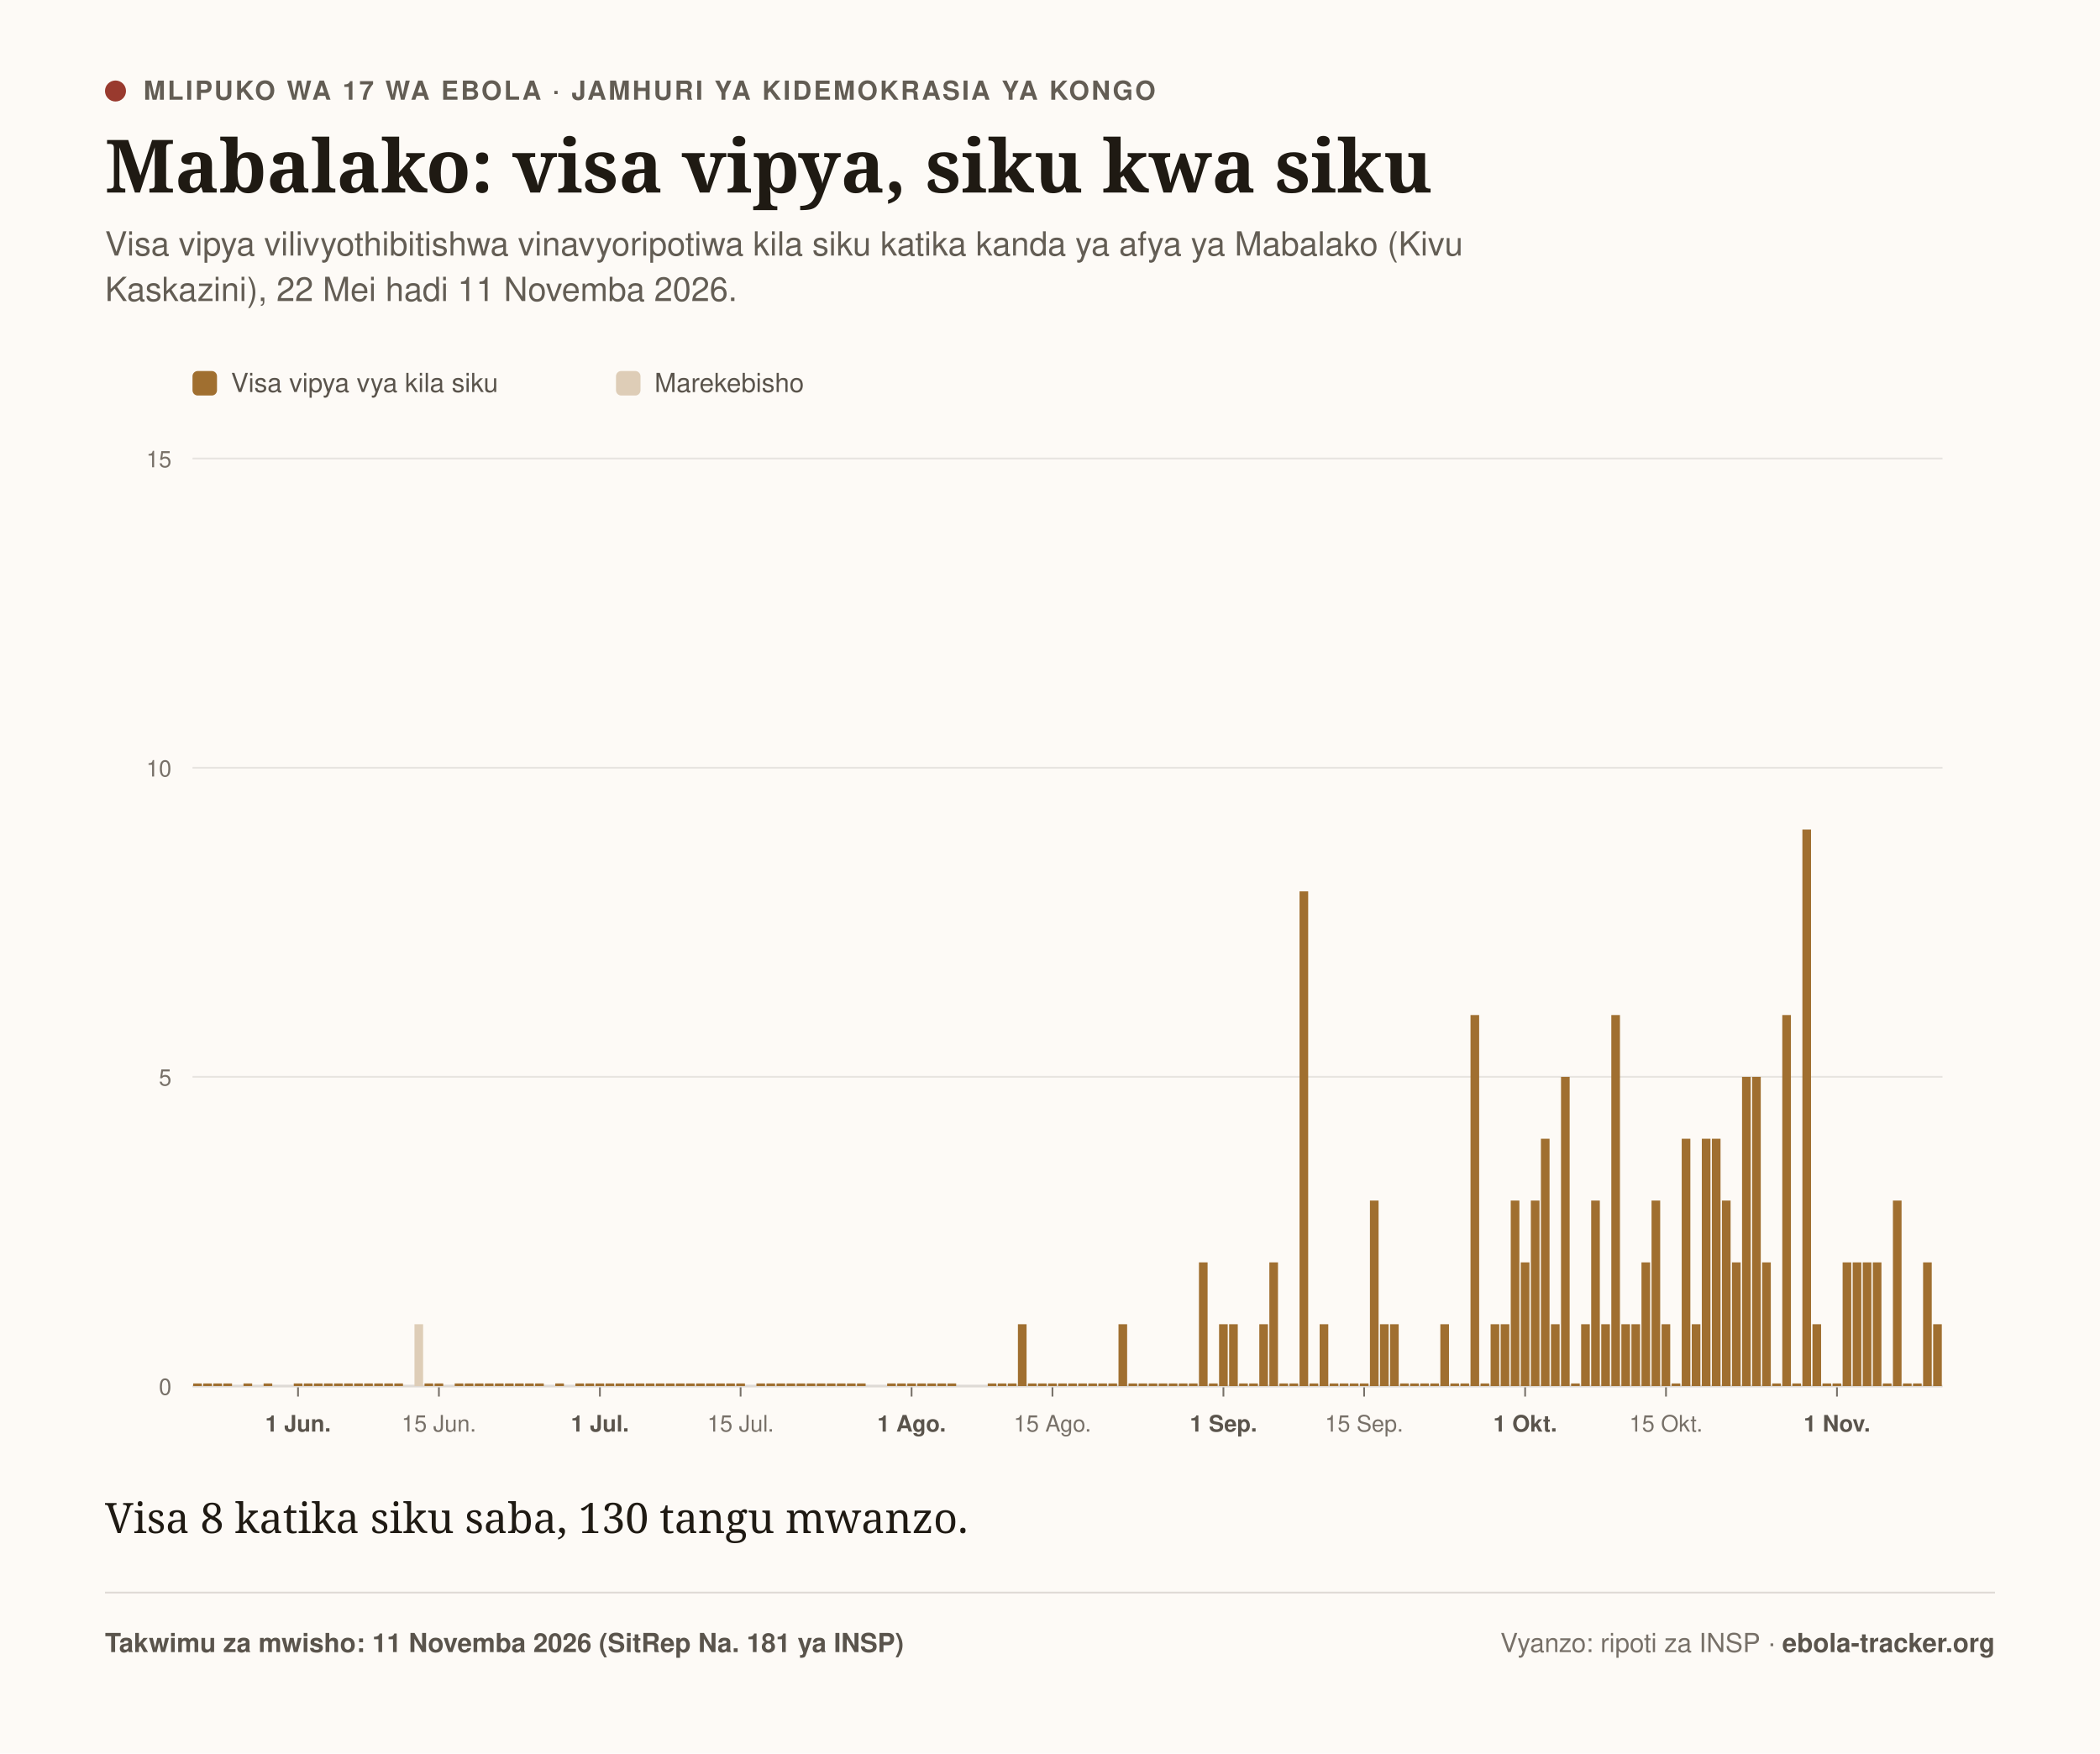
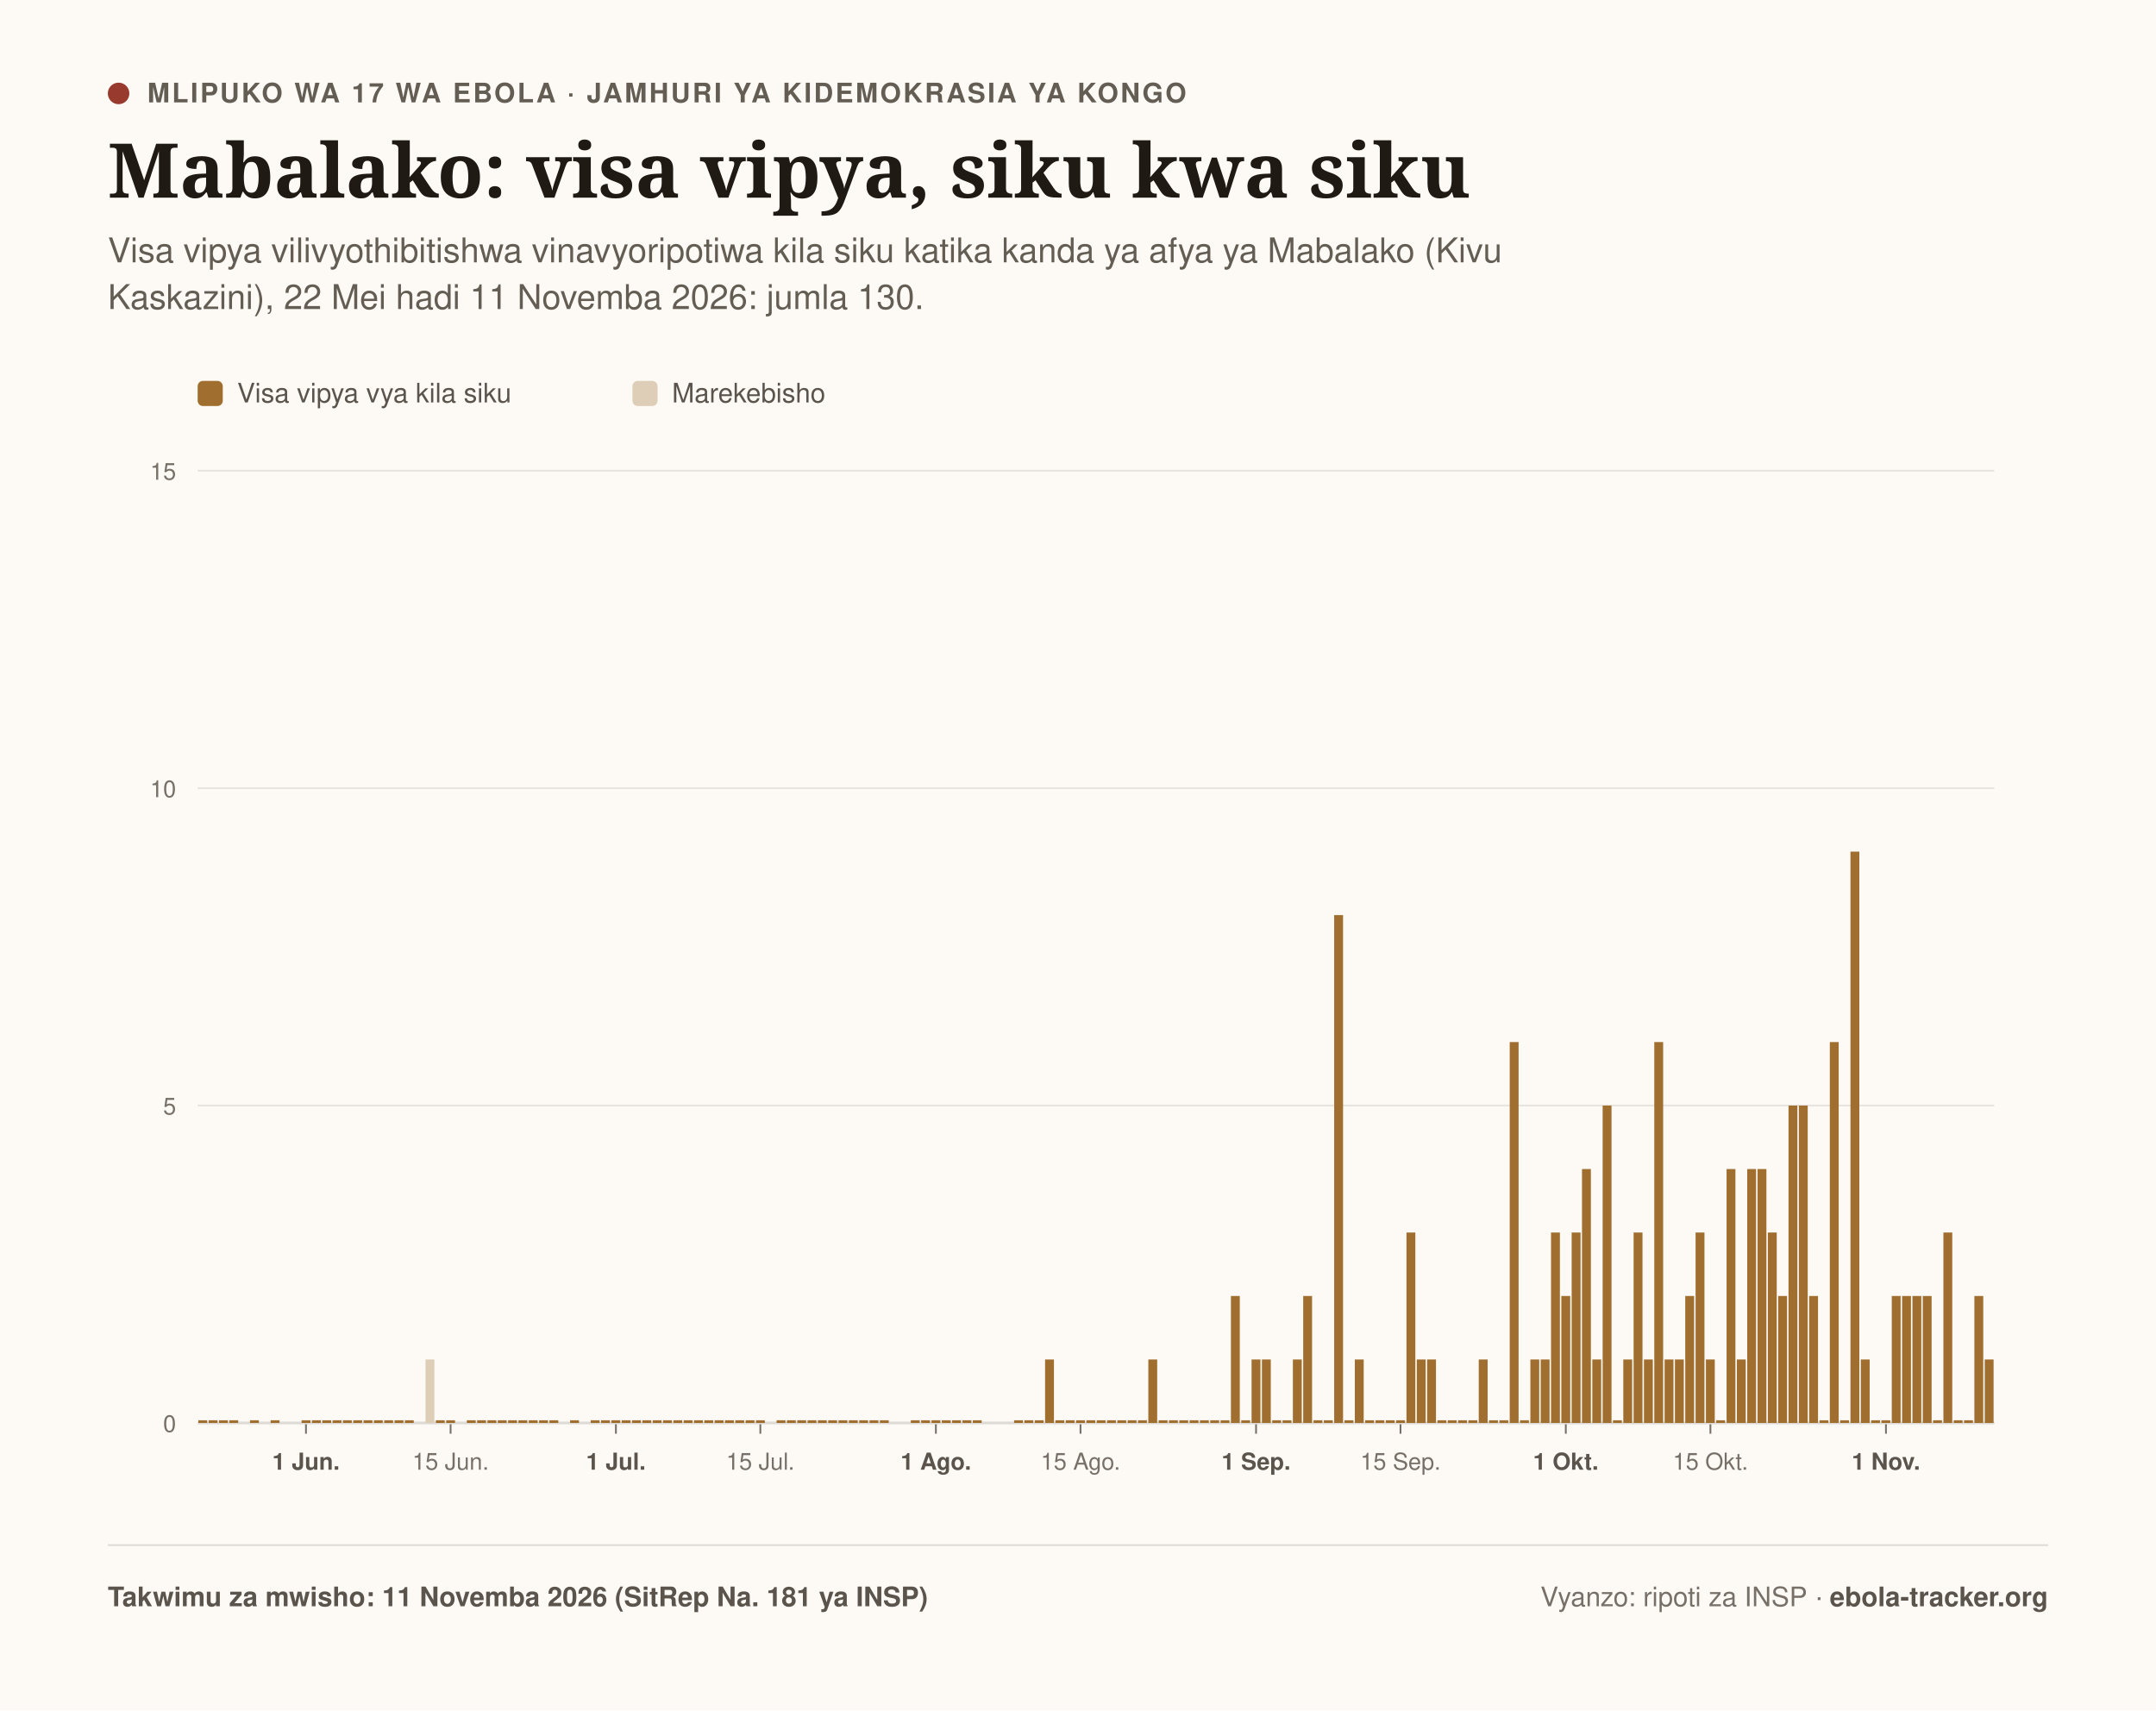
- <svg xmlns="http://www.w3.org/2000/svg" viewBox="0 0 1200 1002" role="img" aria-label="Mabalako: visa vipya, siku kwa siku. Visa vipya vilivyothibitishwa vinavyoripotiwa kila siku katika kanda ya afya ya Mabalako (Kivu Kaskazini), 22 Mei hadi 11 Novemba 2026.">
-   <rect width="1200" height="1002" fill="#FDFAF6" />
+ <svg xmlns="http://www.w3.org/2000/svg" viewBox="0 0 1200 952" role="img" aria-label="Mabalako: visa vipya, siku kwa siku. Visa vipya vilivyothibitishwa vinavyoripotiwa kila siku katika kanda ya afya ya Mabalako (Kivu Kaskazini), 22 Mei hadi 11 Novemba 2026: jumla 130.">
+   <rect width="1200" height="952" fill="#FDFAF6" />
  <circle cx="66" cy="52" r="6" fill="#993A2E" />
  <text x="82.0" y="57.0" font-family="'Public Sans',Helvetica,Arial,sans-serif" font-size="15" font-weight="700" fill="#635D54" text-anchor="start" letter-spacing=".08em">MLIPUKO WA 17 WA EBOLA · JAMHURI YA KIDEMOKRASIA YA KONGO</text>
  <text x="60.0" y="110.0" font-family="'Source Serif 4',Georgia,serif" font-size="42" font-weight="600" fill="#1F1A13" text-anchor="start">Mabalako: visa vipya, siku kwa siku</text>
  <text x="60.0" y="146.0" font-family="'Public Sans',Helvetica,Arial,sans-serif" font-size="19" font-weight="400" fill="#635D54" text-anchor="start">Visa vipya vilivyothibitishwa vinavyoripotiwa kila siku katika kanda ya afya ya Mabalako (Kivu</text>
-   <text x="60.0" y="172.0" font-family="'Public Sans',Helvetica,Arial,sans-serif" font-size="19" font-weight="400" fill="#635D54" text-anchor="start">Kaskazini), 22 Mei hadi 11 Novemba 2026.</text>
+   <text x="60.0" y="172.0" font-family="'Public Sans',Helvetica,Arial,sans-serif" font-size="19" font-weight="400" fill="#635D54" text-anchor="start">Kaskazini), 22 Mei hadi 11 Novemba 2026: jumla 130.</text>
  <rect x="110" y="212" width="14" height="14" rx="3" fill="#A06F30" />
  <text x="132.0" y="224.0" font-family="'Public Sans',Helvetica,Arial,sans-serif" font-size="15" font-weight="400" fill="#5A544C" text-anchor="start">Visa vipya vya kila siku</text>
  <rect x="352" y="212" width="14" height="14" rx="3" fill="#decdb7" />
  <text x="374.0" y="224.0" font-family="'Public Sans',Helvetica,Arial,sans-serif" font-size="15" font-weight="400" fill="#5A544C" text-anchor="start">Marekebisho</text>
  <line x1="110" x2="1110" y1="792.0" y2="792.0" stroke="#E7E4E0" />
  <text x="98.0" y="797.0" font-family="'Public Sans',Helvetica,Arial,sans-serif" font-size="13" font-weight="400" fill="#777068" text-anchor="end">0</text>
  <line x1="110" x2="1110" y1="615.3" y2="615.3" stroke="#E7E4E0" />
  <text x="98.0" y="620.3" font-family="'Public Sans',Helvetica,Arial,sans-serif" font-size="13" font-weight="400" fill="#777068" text-anchor="end">5</text>
  <line x1="110" x2="1110" y1="438.7" y2="438.7" stroke="#E7E4E0" />
  <text x="98.0" y="443.7" font-family="'Public Sans',Helvetica,Arial,sans-serif" font-size="13" font-weight="400" fill="#777068" text-anchor="end">10</text>
  <line x1="110" x2="1110" y1="262.0" y2="262.0" stroke="#E7E4E0" />
  <text x="98.0" y="267.0" font-family="'Public Sans',Helvetica,Arial,sans-serif" font-size="13" font-weight="400" fill="#777068" text-anchor="end">15</text>
  <line x1="170.3" x2="170.3" y1="792" y2="798" stroke="#777068" />
  <text x="170.3" y="818.0" font-family="'Public Sans',Helvetica,Arial,sans-serif" font-size="13" font-weight="600" fill="#5A544C" text-anchor="middle">1 Jun.</text>
  <line x1="250.8" x2="250.8" y1="792" y2="798" stroke="#777068" />
  <text x="250.8" y="818.0" font-family="'Public Sans',Helvetica,Arial,sans-serif" font-size="13" font-weight="400" fill="#777068" text-anchor="middle">15 Jun.</text>
  <line x1="342.8" x2="342.8" y1="792" y2="798" stroke="#777068" />
  <text x="342.8" y="818.0" font-family="'Public Sans',Helvetica,Arial,sans-serif" font-size="13" font-weight="600" fill="#5A544C" text-anchor="middle">1 Jul.</text>
  <line x1="423.2" x2="423.2" y1="792" y2="798" stroke="#777068" />
  <text x="423.2" y="818.0" font-family="'Public Sans',Helvetica,Arial,sans-serif" font-size="13" font-weight="400" fill="#777068" text-anchor="middle">15 Jul.</text>
  <line x1="520.9" x2="520.9" y1="792" y2="798" stroke="#777068" />
  <text x="520.9" y="818.0" font-family="'Public Sans',Helvetica,Arial,sans-serif" font-size="13" font-weight="600" fill="#5A544C" text-anchor="middle">1 Ago.</text>
  <line x1="601.4" x2="601.4" y1="792" y2="798" stroke="#777068" />
  <text x="601.4" y="818.0" font-family="'Public Sans',Helvetica,Arial,sans-serif" font-size="13" font-weight="400" fill="#777068" text-anchor="middle">15 Ago.</text>
  <line x1="699.1" x2="699.1" y1="792" y2="798" stroke="#777068" />
  <text x="699.1" y="818.0" font-family="'Public Sans',Helvetica,Arial,sans-serif" font-size="13" font-weight="600" fill="#5A544C" text-anchor="middle">1 Sep.</text>
  <line x1="779.5" x2="779.5" y1="792" y2="798" stroke="#777068" />
  <text x="779.5" y="818.0" font-family="'Public Sans',Helvetica,Arial,sans-serif" font-size="13" font-weight="400" fill="#777068" text-anchor="middle">15 Sep.</text>
  <line x1="871.5" x2="871.5" y1="792" y2="798" stroke="#777068" />
  <text x="871.5" y="818.0" font-family="'Public Sans',Helvetica,Arial,sans-serif" font-size="13" font-weight="600" fill="#5A544C" text-anchor="middle">1 Okt.</text>
  <line x1="952.0" x2="952.0" y1="792" y2="798" stroke="#777068" />
  <text x="952.0" y="818.0" font-family="'Public Sans',Helvetica,Arial,sans-serif" font-size="13" font-weight="400" fill="#777068" text-anchor="middle">15 Okt.</text>
  <line x1="1049.7" x2="1049.7" y1="792" y2="798" stroke="#777068" />
  <text x="1049.7" y="818.0" font-family="'Public Sans',Helvetica,Arial,sans-serif" font-size="13" font-weight="600" fill="#5A544C" text-anchor="middle">1 Nov.</text>
  <line x1="110" x2="1110" y1="792" y2="792" stroke="#DEDAD5" stroke-width="1.5" />
  <rect x="110.40" y="790.50" width="4.94" height="1.50" fill="#A06F30" />
  <rect x="116.15" y="790.50" width="4.94" height="1.50" fill="#A06F30" />
  <rect x="121.90" y="790.50" width="4.94" height="1.50" fill="#A06F30" />
  <rect x="127.64" y="790.50" width="4.94" height="1.50" fill="#A06F30" />
  <rect x="139.14" y="790.50" width="4.94" height="1.50" fill="#A06F30" />
  <rect x="150.63" y="790.50" width="4.94" height="1.50" fill="#A06F30" />
  <rect x="167.87" y="790.50" width="4.94" height="1.50" fill="#A06F30" />
  <rect x="173.62" y="790.50" width="4.94" height="1.50" fill="#A06F30" />
  <rect x="179.37" y="790.50" width="4.94" height="1.50" fill="#A06F30" />
  <rect x="185.11" y="790.50" width="4.94" height="1.50" fill="#A06F30" />
  <rect x="190.86" y="790.50" width="4.94" height="1.50" fill="#A06F30" />
  <rect x="196.61" y="790.50" width="4.94" height="1.50" fill="#A06F30" />
  <rect x="202.36" y="790.50" width="4.94" height="1.50" fill="#A06F30" />
  <rect x="208.10" y="790.50" width="4.94" height="1.50" fill="#A06F30" />
  <rect x="213.85" y="790.50" width="4.94" height="1.50" fill="#A06F30" />
  <rect x="219.60" y="790.50" width="4.94" height="1.50" fill="#A06F30" />
  <rect x="225.34" y="790.50" width="4.94" height="1.50" fill="#A06F30" />
  <rect x="236.84" y="756.67" width="4.94" height="35.33" fill="#decdb7" />
  <rect x="242.59" y="790.50" width="4.94" height="1.50" fill="#A06F30" />
  <rect x="248.33" y="790.50" width="4.94" height="1.50" fill="#A06F30" />
  <rect x="259.83" y="790.50" width="4.94" height="1.50" fill="#A06F30" />
  <rect x="265.57" y="790.50" width="4.94" height="1.50" fill="#A06F30" />
  <rect x="271.32" y="790.50" width="4.94" height="1.50" fill="#A06F30" />
  <rect x="277.07" y="790.50" width="4.94" height="1.50" fill="#A06F30" />
  <rect x="282.82" y="790.50" width="4.94" height="1.50" fill="#A06F30" />
  <rect x="288.56" y="790.50" width="4.94" height="1.50" fill="#A06F30" />
  <rect x="294.31" y="790.50" width="4.94" height="1.50" fill="#A06F30" />
  <rect x="300.06" y="790.50" width="4.94" height="1.50" fill="#A06F30" />
  <rect x="305.80" y="790.50" width="4.94" height="1.50" fill="#A06F30" />
  <rect x="317.30" y="790.50" width="4.94" height="1.50" fill="#A06F30" />
  <rect x="328.79" y="790.50" width="4.94" height="1.50" fill="#A06F30" />
  <rect x="334.54" y="790.50" width="4.94" height="1.50" fill="#A06F30" />
  <rect x="340.29" y="790.50" width="4.94" height="1.50" fill="#A06F30" />
  <rect x="346.03" y="790.50" width="4.94" height="1.50" fill="#A06F30" />
  <rect x="351.78" y="790.50" width="4.94" height="1.50" fill="#A06F30" />
  <rect x="357.53" y="790.50" width="4.94" height="1.50" fill="#A06F30" />
  <rect x="363.28" y="790.50" width="4.94" height="1.50" fill="#A06F30" />
  <rect x="369.02" y="790.50" width="4.94" height="1.50" fill="#A06F30" />
  <rect x="374.77" y="790.50" width="4.94" height="1.50" fill="#A06F30" />
  <rect x="380.52" y="790.50" width="4.94" height="1.50" fill="#A06F30" />
  <rect x="386.26" y="790.50" width="4.94" height="1.50" fill="#A06F30" />
  <rect x="392.01" y="790.50" width="4.94" height="1.50" fill="#A06F30" />
  <rect x="397.76" y="790.50" width="4.94" height="1.50" fill="#A06F30" />
  <rect x="403.51" y="790.50" width="4.94" height="1.50" fill="#A06F30" />
  <rect x="409.25" y="790.50" width="4.94" height="1.50" fill="#A06F30" />
  <rect x="415.00" y="790.50" width="4.94" height="1.50" fill="#A06F30" />
  <rect x="420.75" y="790.50" width="4.94" height="1.50" fill="#A06F30" />
  <rect x="432.24" y="790.50" width="4.94" height="1.50" fill="#A06F30" />
  <rect x="437.99" y="790.50" width="4.94" height="1.50" fill="#A06F30" />
  <rect x="443.74" y="790.50" width="4.94" height="1.50" fill="#A06F30" />
  <rect x="449.48" y="790.50" width="4.94" height="1.50" fill="#A06F30" />
  <rect x="455.23" y="790.50" width="4.94" height="1.50" fill="#A06F30" />
  <rect x="460.98" y="790.50" width="4.94" height="1.50" fill="#A06F30" />
  <rect x="466.72" y="790.50" width="4.94" height="1.50" fill="#A06F30" />
  <rect x="472.47" y="790.50" width="4.94" height="1.50" fill="#A06F30" />
  <rect x="478.22" y="790.50" width="4.94" height="1.50" fill="#A06F30" />
  <rect x="483.97" y="790.50" width="4.94" height="1.50" fill="#A06F30" />
  <rect x="489.71" y="790.50" width="4.94" height="1.50" fill="#A06F30" />
  <rect x="506.95" y="790.50" width="4.94" height="1.50" fill="#A06F30" />
  <rect x="512.70" y="790.50" width="4.94" height="1.50" fill="#A06F30" />
  <rect x="518.45" y="790.50" width="4.94" height="1.50" fill="#A06F30" />
  <rect x="524.20" y="790.50" width="4.94" height="1.50" fill="#A06F30" />
  <rect x="529.94" y="790.50" width="4.94" height="1.50" fill="#A06F30" />
  <rect x="535.69" y="790.50" width="4.94" height="1.50" fill="#A06F30" />
  <rect x="541.44" y="790.50" width="4.94" height="1.50" fill="#A06F30" />
  <rect x="564.43" y="790.50" width="4.94" height="1.50" fill="#A06F30" />
  <rect x="570.17" y="790.50" width="4.94" height="1.50" fill="#A06F30" />
  <rect x="575.92" y="790.50" width="4.94" height="1.50" fill="#A06F30" />
  <rect x="581.67" y="756.67" width="4.94" height="35.33" fill="#A06F30" />
  <rect x="587.41" y="790.50" width="4.94" height="1.50" fill="#A06F30" />
  <rect x="593.16" y="790.50" width="4.94" height="1.50" fill="#A06F30" />
  <rect x="598.91" y="790.50" width="4.94" height="1.50" fill="#A06F30" />
  <rect x="604.66" y="790.50" width="4.94" height="1.50" fill="#A06F30" />
  <rect x="610.40" y="790.50" width="4.94" height="1.50" fill="#A06F30" />
  <rect x="616.15" y="790.50" width="4.94" height="1.50" fill="#A06F30" />
  <rect x="621.90" y="790.50" width="4.94" height="1.50" fill="#A06F30" />
  <rect x="627.64" y="790.50" width="4.94" height="1.50" fill="#A06F30" />
  <rect x="633.39" y="790.50" width="4.94" height="1.50" fill="#A06F30" />
  <rect x="639.14" y="756.67" width="4.94" height="35.33" fill="#A06F30" />
  <rect x="644.89" y="790.50" width="4.94" height="1.50" fill="#A06F30" />
  <rect x="650.63" y="790.50" width="4.94" height="1.50" fill="#A06F30" />
  <rect x="656.38" y="790.50" width="4.94" height="1.50" fill="#A06F30" />
  <rect x="662.13" y="790.50" width="4.94" height="1.50" fill="#A06F30" />
  <rect x="667.87" y="790.50" width="4.94" height="1.50" fill="#A06F30" />
  <rect x="673.62" y="790.50" width="4.94" height="1.50" fill="#A06F30" />
  <rect x="679.37" y="790.50" width="4.94" height="1.50" fill="#A06F30" />
  <rect x="685.11" y="721.33" width="4.94" height="70.67" fill="#A06F30" />
  <rect x="690.86" y="790.50" width="4.94" height="1.50" fill="#A06F30" />
  <rect x="696.61" y="756.67" width="4.94" height="35.33" fill="#A06F30" />
  <rect x="702.36" y="756.67" width="4.94" height="35.33" fill="#A06F30" />
  <rect x="708.10" y="790.50" width="4.94" height="1.50" fill="#A06F30" />
  <rect x="713.85" y="790.50" width="4.94" height="1.50" fill="#A06F30" />
  <rect x="719.60" y="756.67" width="4.94" height="35.33" fill="#A06F30" />
  <rect x="725.34" y="721.33" width="4.94" height="70.67" fill="#A06F30" />
  <rect x="731.09" y="790.50" width="4.94" height="1.50" fill="#A06F30" />
  <rect x="736.84" y="790.50" width="4.94" height="1.50" fill="#A06F30" />
  <rect x="742.59" y="509.33" width="4.94" height="282.67" fill="#A06F30" />
  <rect x="748.33" y="790.50" width="4.94" height="1.50" fill="#A06F30" />
  <rect x="754.08" y="756.67" width="4.94" height="35.33" fill="#A06F30" />
  <rect x="759.83" y="790.50" width="4.94" height="1.50" fill="#A06F30" />
  <rect x="765.57" y="790.50" width="4.94" height="1.50" fill="#A06F30" />
  <rect x="771.32" y="790.50" width="4.94" height="1.50" fill="#A06F30" />
  <rect x="777.07" y="790.50" width="4.94" height="1.50" fill="#A06F30" />
  <rect x="782.82" y="686.00" width="4.94" height="106.00" fill="#A06F30" />
  <rect x="788.56" y="756.67" width="4.94" height="35.33" fill="#A06F30" />
  <rect x="794.31" y="756.67" width="4.94" height="35.33" fill="#A06F30" />
  <rect x="800.06" y="790.50" width="4.94" height="1.50" fill="#A06F30" />
  <rect x="805.80" y="790.50" width="4.94" height="1.50" fill="#A06F30" />
  <rect x="811.55" y="790.50" width="4.94" height="1.50" fill="#A06F30" />
  <rect x="817.30" y="790.50" width="4.94" height="1.50" fill="#A06F30" />
  <rect x="823.05" y="756.67" width="4.94" height="35.33" fill="#A06F30" />
  <rect x="828.79" y="790.50" width="4.94" height="1.50" fill="#A06F30" />
  <rect x="834.54" y="790.50" width="4.94" height="1.50" fill="#A06F30" />
  <rect x="840.29" y="580.00" width="4.94" height="212.00" fill="#A06F30" />
  <rect x="846.03" y="790.50" width="4.94" height="1.50" fill="#A06F30" />
  <rect x="851.78" y="756.67" width="4.94" height="35.33" fill="#A06F30" />
  <rect x="857.53" y="756.67" width="4.94" height="35.33" fill="#A06F30" />
  <rect x="863.28" y="686.00" width="4.94" height="106.00" fill="#A06F30" />
  <rect x="869.02" y="721.33" width="4.94" height="70.67" fill="#A06F30" />
  <rect x="874.77" y="686.00" width="4.94" height="106.00" fill="#A06F30" />
  <rect x="880.52" y="650.67" width="4.94" height="141.33" fill="#A06F30" />
  <rect x="886.26" y="756.67" width="4.94" height="35.33" fill="#A06F30" />
  <rect x="892.01" y="615.33" width="4.94" height="176.67" fill="#A06F30" />
  <rect x="897.76" y="790.50" width="4.94" height="1.50" fill="#A06F30" />
  <rect x="903.51" y="756.67" width="4.94" height="35.33" fill="#A06F30" />
  <rect x="909.25" y="686.00" width="4.94" height="106.00" fill="#A06F30" />
  <rect x="915.00" y="756.67" width="4.94" height="35.33" fill="#A06F30" />
  <rect x="920.75" y="580.00" width="4.94" height="212.00" fill="#A06F30" />
  <rect x="926.49" y="756.67" width="4.94" height="35.33" fill="#A06F30" />
  <rect x="932.24" y="756.67" width="4.94" height="35.33" fill="#A06F30" />
  <rect x="937.99" y="721.33" width="4.94" height="70.67" fill="#A06F30" />
  <rect x="943.74" y="686.00" width="4.94" height="106.00" fill="#A06F30" />
  <rect x="949.48" y="756.67" width="4.94" height="35.33" fill="#A06F30" />
  <rect x="955.23" y="790.50" width="4.94" height="1.50" fill="#A06F30" />
  <rect x="960.98" y="650.67" width="4.94" height="141.33" fill="#A06F30" />
  <rect x="966.72" y="756.67" width="4.94" height="35.33" fill="#A06F30" />
  <rect x="972.47" y="650.67" width="4.94" height="141.33" fill="#A06F30" />
  <rect x="978.22" y="650.67" width="4.94" height="141.33" fill="#A06F30" />
  <rect x="983.97" y="686.00" width="4.94" height="106.00" fill="#A06F30" />
  <rect x="989.71" y="721.33" width="4.94" height="70.67" fill="#A06F30" />
  <rect x="995.46" y="615.33" width="4.94" height="176.67" fill="#A06F30" />
  <rect x="1001.21" y="615.33" width="4.94" height="176.67" fill="#A06F30" />
  <rect x="1006.95" y="721.33" width="4.94" height="70.67" fill="#A06F30" />
  <rect x="1012.70" y="790.50" width="4.94" height="1.50" fill="#A06F30" />
  <rect x="1018.45" y="580.00" width="4.94" height="212.00" fill="#A06F30" />
  <rect x="1024.20" y="790.50" width="4.94" height="1.50" fill="#A06F30" />
  <rect x="1029.94" y="474.00" width="4.94" height="318.00" fill="#A06F30" />
  <rect x="1035.69" y="756.67" width="4.94" height="35.33" fill="#A06F30" />
  <rect x="1041.44" y="790.50" width="4.94" height="1.50" fill="#A06F30" />
  <rect x="1047.18" y="790.50" width="4.94" height="1.50" fill="#A06F30" />
  <rect x="1052.93" y="721.33" width="4.94" height="70.67" fill="#A06F30" />
  <rect x="1058.68" y="721.33" width="4.94" height="70.67" fill="#A06F30" />
  <rect x="1064.43" y="721.33" width="4.94" height="70.67" fill="#A06F30" />
  <rect x="1070.17" y="721.33" width="4.94" height="70.67" fill="#A06F30" />
  <rect x="1075.92" y="790.50" width="4.94" height="1.50" fill="#A06F30" />
  <rect x="1081.67" y="686.00" width="4.94" height="106.00" fill="#A06F30" />
  <rect x="1087.41" y="790.50" width="4.94" height="1.50" fill="#A06F30" />
  <rect x="1093.16" y="790.50" width="4.94" height="1.50" fill="#A06F30" />
  <rect x="1098.91" y="721.33" width="4.94" height="70.67" fill="#A06F30" />
  <rect x="1104.66" y="756.67" width="4.94" height="35.33" fill="#A06F30" />
-   <text x="60.0" y="876.0" font-family="'Source Serif 4',Georgia,serif" font-size="24" font-weight="400" fill="#1F1A13" text-anchor="start">Visa 8 katika siku saba, 130 tangu mwanzo.</text>
-   <line x1="60" x2="1140" y1="910" y2="910" stroke="#DEDAD5" />
-   <text x="60.0" y="944.0" font-family="'Public Sans',Helvetica,Arial,sans-serif" font-size="15" font-weight="600" fill="#5A544C" text-anchor="start">Takwimu za mwisho: 11 Novemba 2026 (SitRep Na. 181 ya INSP)</text>
-   <text x="1140" y="944" text-anchor="end" font-family="'Public Sans',Helvetica,Arial,sans-serif" font-size="15" fill="#777068">Vyanzo: ripoti za INSP · <tspan font-weight="700" fill="#5A544C">ebola-tracker.org</tspan>
+   <line x1="60" x2="1140" y1="860" y2="860" stroke="#DEDAD5" />
+   <text x="60.0" y="894.0" font-family="'Public Sans',Helvetica,Arial,sans-serif" font-size="15" font-weight="600" fill="#5A544C" text-anchor="start">Takwimu za mwisho: 11 Novemba 2026 (SitRep Na. 181 ya INSP)</text>
+   <text x="1140" y="894" text-anchor="end" font-family="'Public Sans',Helvetica,Arial,sans-serif" font-size="15" fill="#777068">Vyanzo: ripoti za INSP · <tspan font-weight="700" fill="#5A544C">ebola-tracker.org</tspan>
  </text>
</svg>
